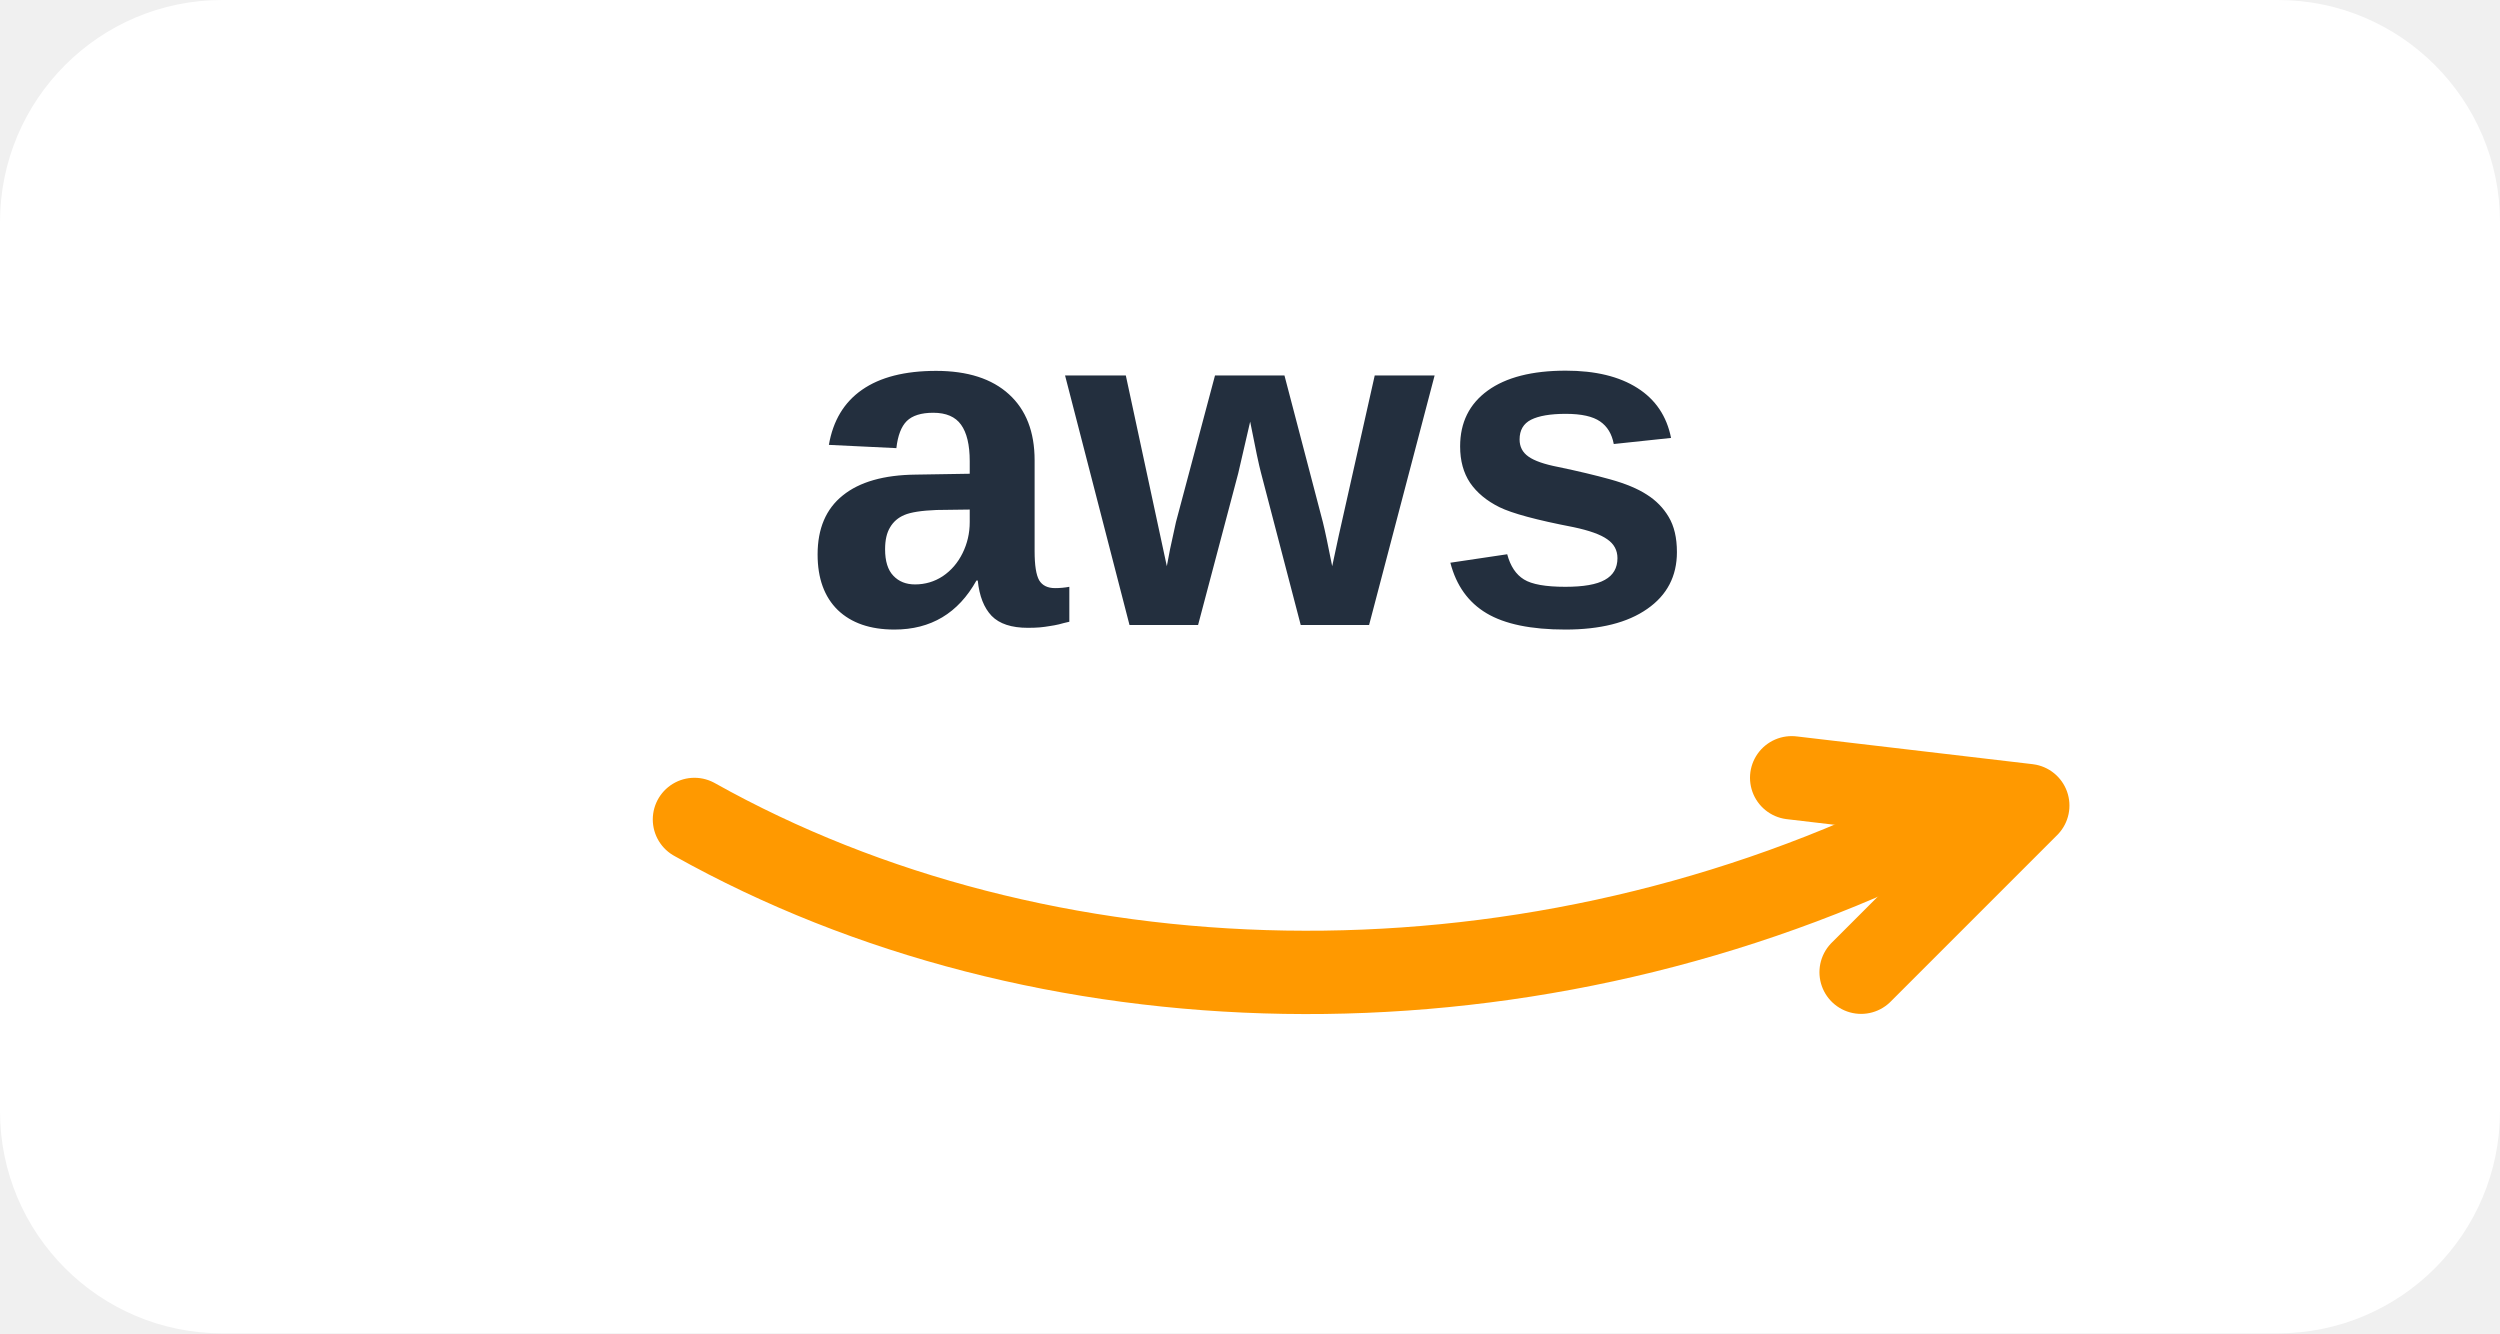
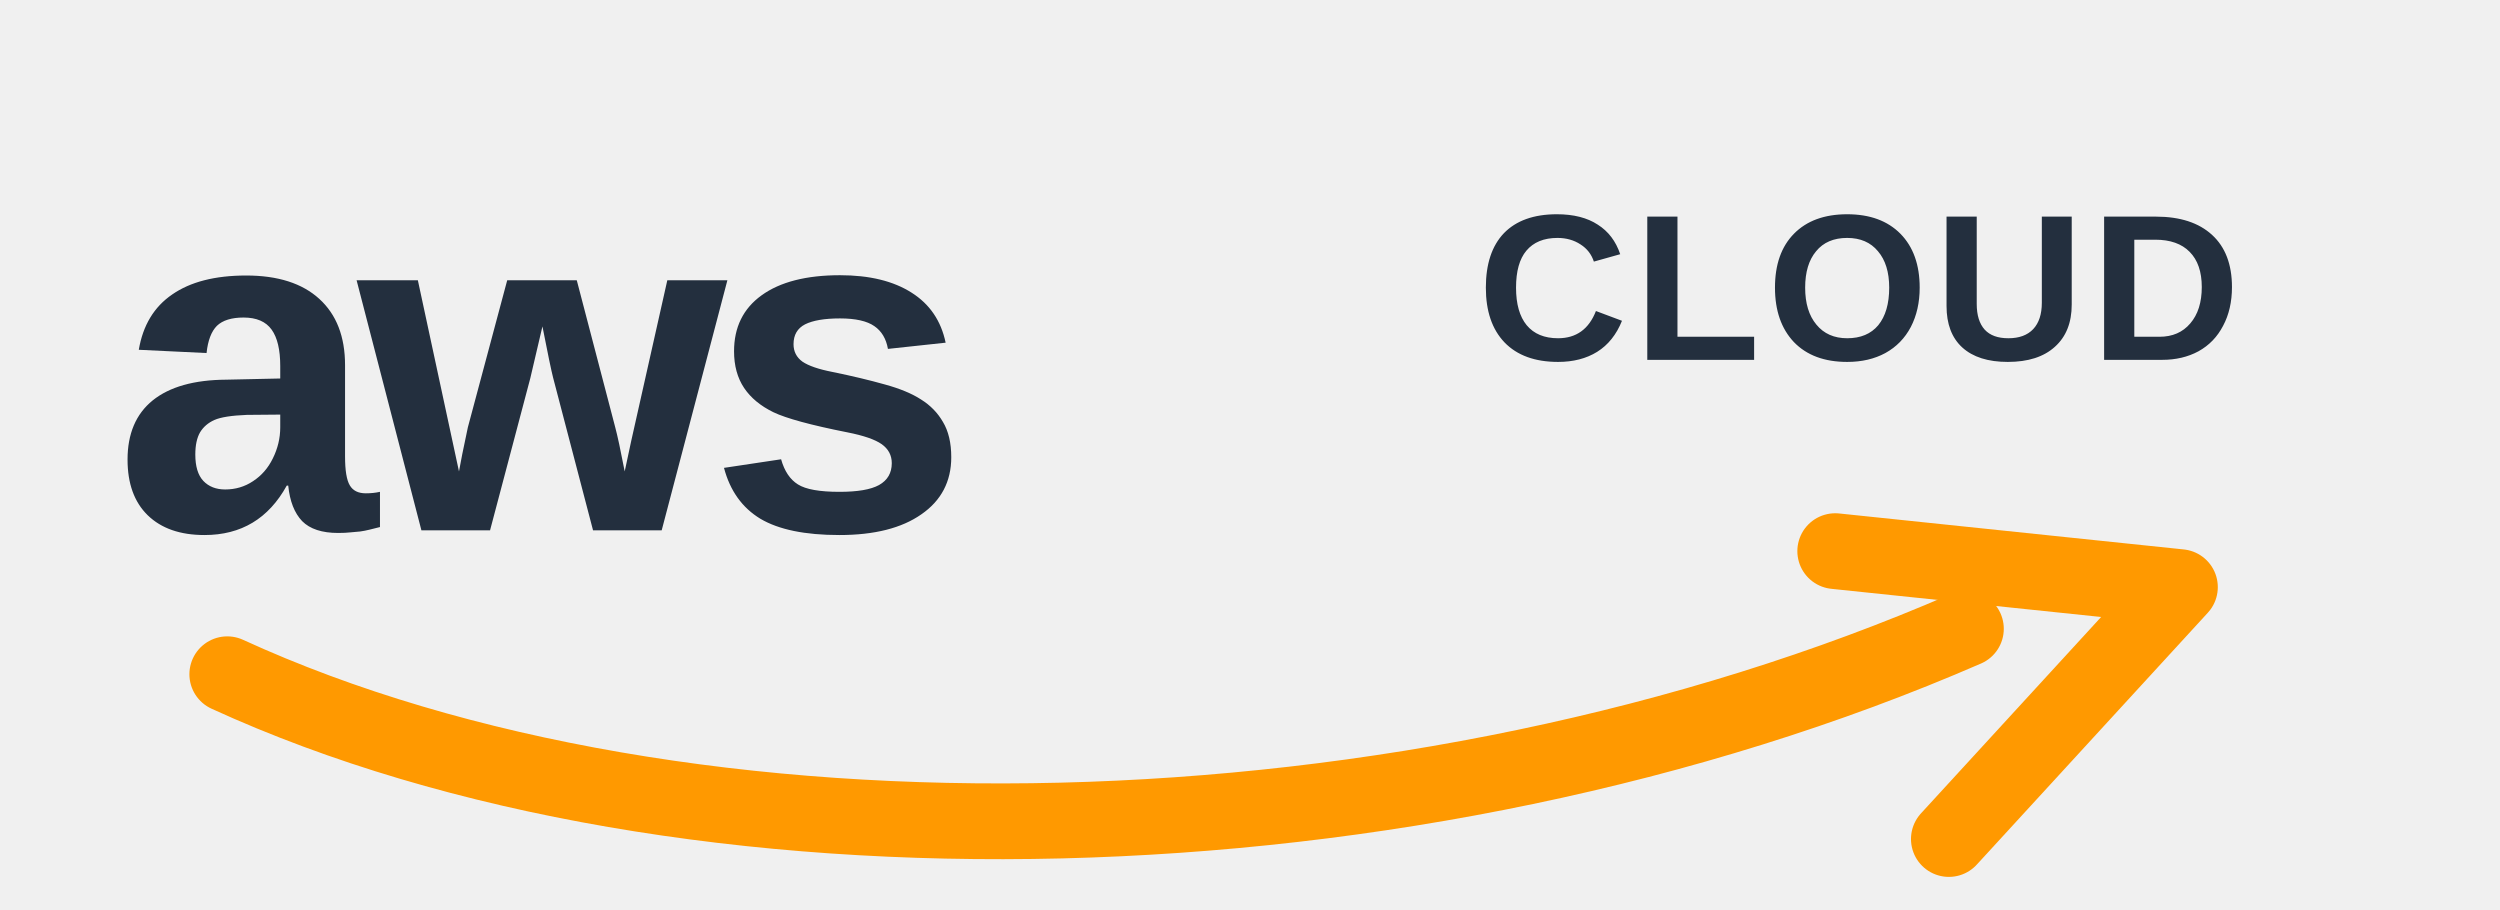
- <svg xmlns="http://www.w3.org/2000/svg" width="180" height="96" viewBox="0 0 180 96" role="img" aria-labelledby="title">
-   <rect width="180" height="96" rx="16" fill="#FFFFFF" />
-   <text x="90" y="45" text-anchor="middle" font-family="Arial, Helvetica, sans-serif" font-size="34" font-weight="700" fill="#232F3E">aws</text>
-   <path d="M50 59c25 14 59 15 88 1" fill="none" stroke="#FF9900" stroke-width="6" stroke-linecap="round" />
-   <path d="M129 56l17 2-12 12" fill="none" stroke="#FF9900" stroke-width="6" stroke-linecap="round" stroke-linejoin="round" />
+ <svg xmlns="http://www.w3.org/2000/svg" width="132" height="48" viewBox="0 0 132 48" fill="none" role="img" aria-labelledby="aws-logo-title">
+   <text x="6" y="28" fill="#232F3E" font-family="Arial, Helvetica, sans-serif" font-size="25" font-weight="700" letter-spacing="-1">aws</text>
+   <path d="M12 35.6c24.2 11.1 62.6 10.3 91.8-2.4" stroke="#FF9900" stroke-width="4" stroke-linecap="round" />
+   <path d="m96.9 29.1 18.2 1.9-12.2 13.3" stroke="#FF9900" stroke-width="4" stroke-linecap="round" stroke-linejoin="round" />
+   <text x="78" y="19" fill="#232F3E" font-family="Arial, Helvetica, sans-serif" font-size="11" font-weight="700" letter-spacing=".3">CLOUD</text>
</svg>
